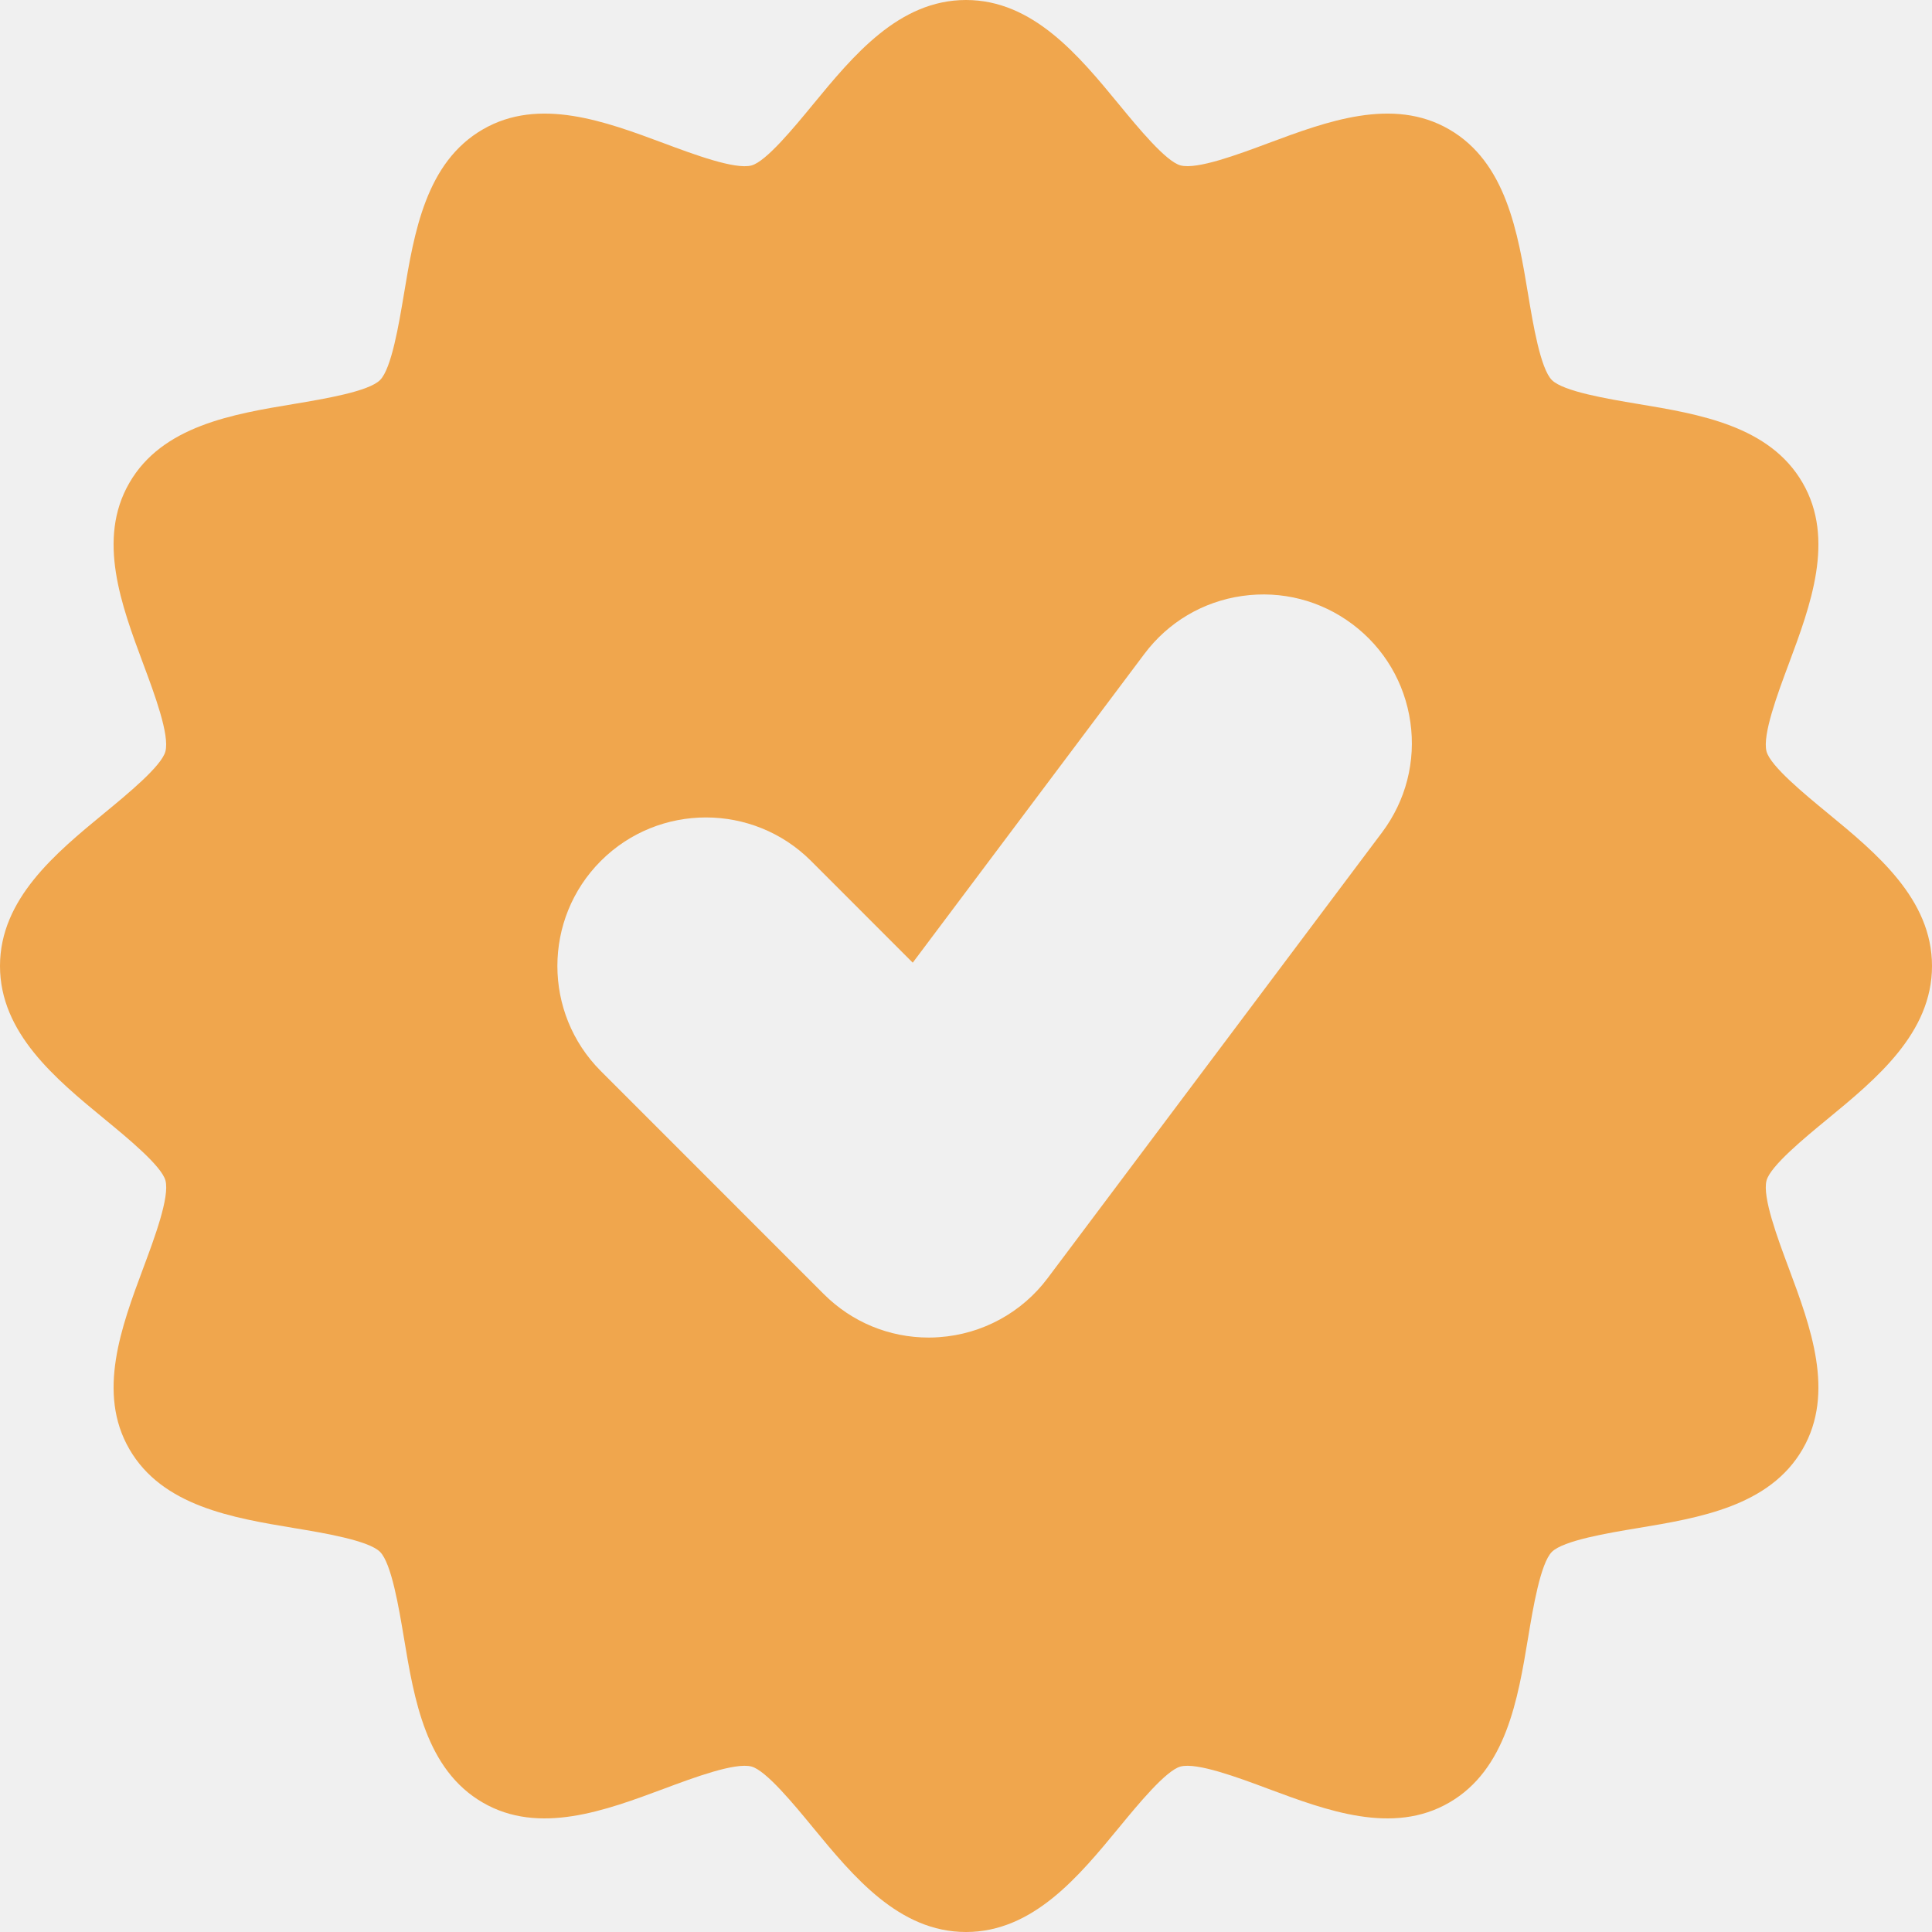
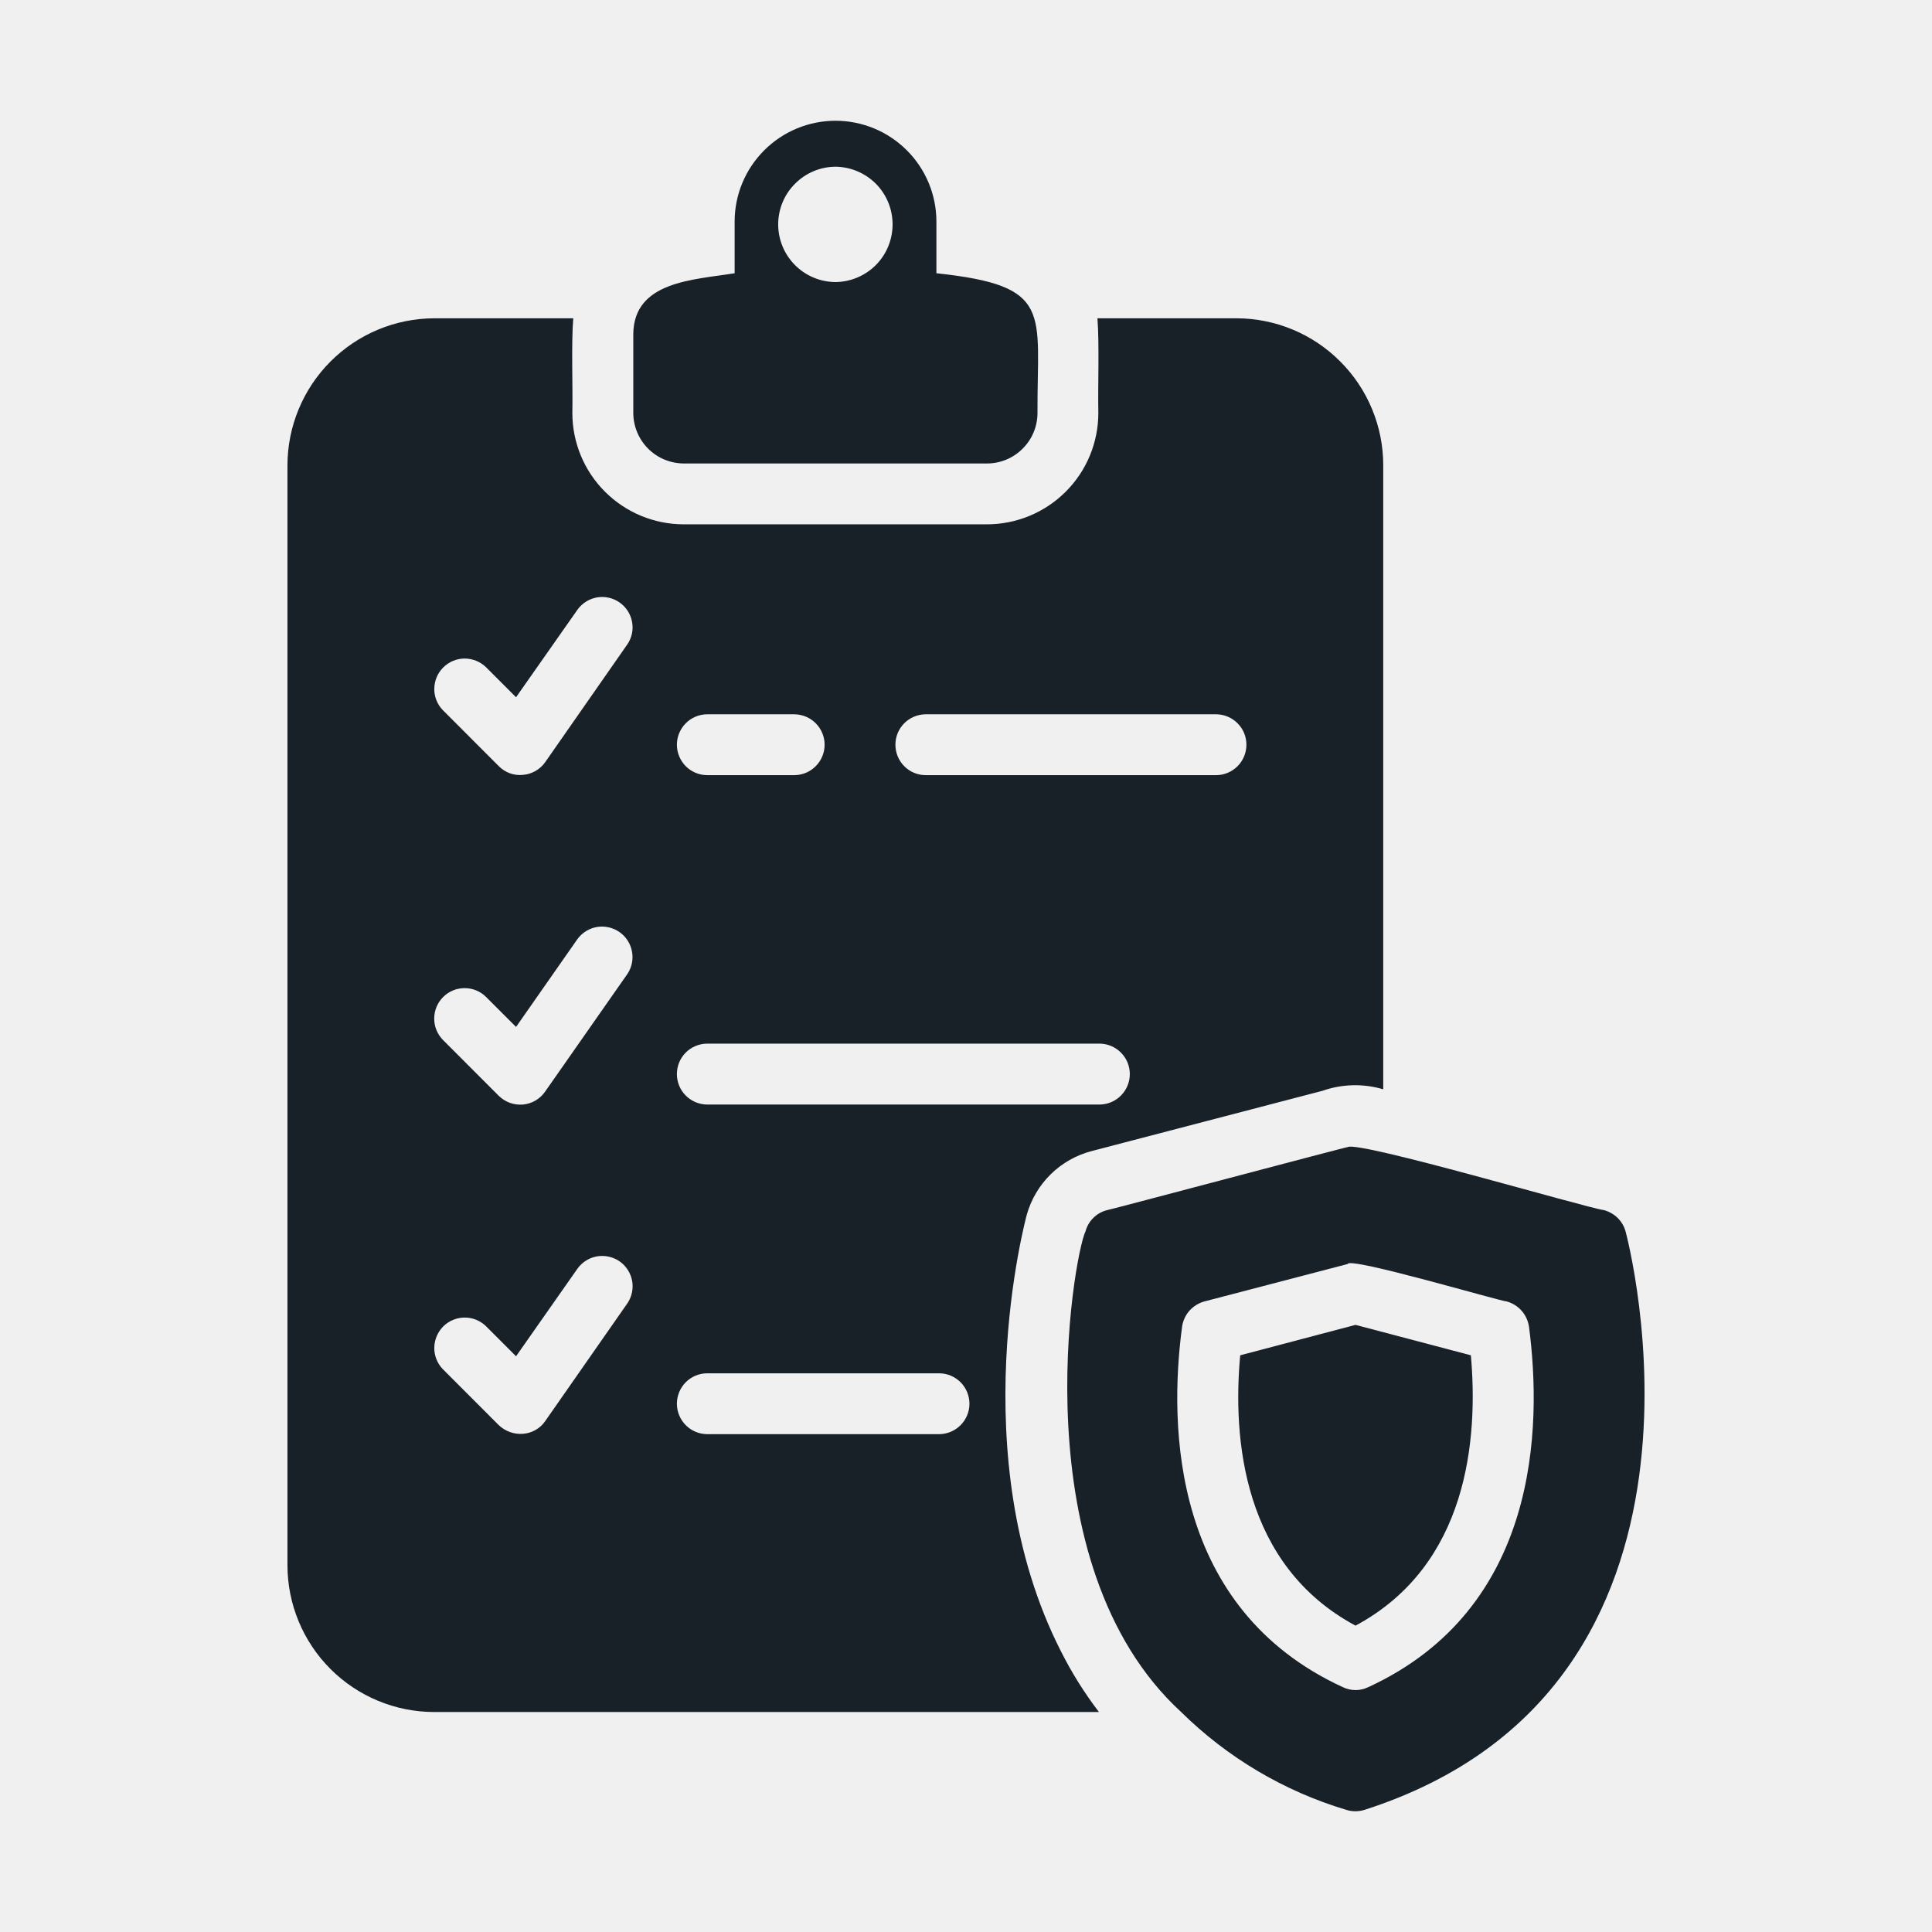
<svg xmlns="http://www.w3.org/2000/svg" width="28" height="28" viewBox="0 0 28 28" fill="none">
-   <g clip-path="url(#clip0_728_75)">
-     <path d="M26.483 11.78C26.155 11.51 25.659 11.103 25.602 10.891C25.539 10.653 25.762 10.055 25.925 9.619C26.24 8.773 26.598 7.814 26.125 6.998C25.648 6.172 24.63 6.002 23.731 5.853C23.303 5.781 22.657 5.674 22.491 5.508C22.326 5.343 22.218 4.697 22.147 4.269C21.998 3.37 21.828 2.352 21.002 1.875C20.186 1.402 19.227 1.76 18.381 2.075C17.945 2.238 17.347 2.461 17.109 2.397C16.897 2.341 16.49 1.845 16.22 1.517C15.635 0.806 14.972 0 14 0C13.028 0 12.365 0.806 11.78 1.517C11.51 1.845 11.103 2.341 10.891 2.398C10.653 2.461 10.055 2.238 9.619 2.075C8.773 1.76 7.814 1.402 6.998 1.875C6.172 2.352 6.002 3.37 5.853 4.269C5.781 4.697 5.674 5.343 5.508 5.508C5.343 5.674 4.697 5.781 4.269 5.853C3.37 6.002 2.352 6.172 1.875 6.998C1.402 7.814 1.76 8.773 2.075 9.619C2.238 10.055 2.461 10.653 2.397 10.891C2.341 11.103 1.845 11.51 1.517 11.78C0.806 12.365 0 13.028 0 14C0 14.972 0.806 15.635 1.517 16.22C1.845 16.49 2.341 16.897 2.398 17.109C2.461 17.347 2.238 17.945 2.075 18.381C1.76 19.227 1.402 20.186 1.875 21.002C2.352 21.828 3.37 21.998 4.269 22.147C4.697 22.218 5.343 22.326 5.508 22.491C5.674 22.657 5.781 23.303 5.853 23.731C6.002 24.63 6.172 25.648 6.998 26.125C7.813 26.598 8.773 26.24 9.619 25.925C10.055 25.762 10.654 25.539 10.891 25.602C11.103 25.659 11.51 26.155 11.78 26.483C12.365 27.194 13.028 28 14 28C14.972 28 15.635 27.194 16.22 26.483C16.49 26.155 16.897 25.659 17.109 25.602C17.347 25.539 17.945 25.762 18.381 25.925C19.227 26.24 20.186 26.598 21.002 26.125C21.828 25.648 21.998 24.63 22.147 23.731C22.218 23.303 22.326 22.657 22.491 22.491C22.657 22.326 23.303 22.218 23.731 22.147C24.63 21.998 25.648 21.828 26.125 21.002C26.598 20.186 26.24 19.227 25.925 18.381C25.762 17.945 25.539 17.347 25.602 17.109C25.659 16.897 26.155 16.49 26.483 16.22C27.194 15.635 28 14.972 28 14C28 13.028 27.194 12.365 26.483 11.78ZM20.031 12.062L15.184 18.523C14.81 19.023 14.237 19.335 13.614 19.379C13.564 19.383 13.512 19.385 13.461 19.385C12.886 19.385 12.345 19.161 11.938 18.754L8.708 15.523C7.868 14.683 7.868 13.317 8.708 12.477C9.548 11.637 10.914 11.637 11.754 12.477L13.228 13.952L16.585 9.477C16.93 9.017 17.434 8.718 18.003 8.637C18.573 8.556 19.14 8.701 19.6 9.046C20.06 9.391 20.358 9.895 20.44 10.465C20.521 11.034 20.376 11.601 20.031 12.062Z" fill="#F0A64D" />
-   </g>
-   <defs>
-     <clipPath id="clip0_728_75">
-       <rect width="28" height="28" fill="white" />
-     </clipPath>
-   </defs>
+   <path d="M23.558 17.843C23.537 17.769 23.497 17.703 23.442 17.649C23.387 17.596 23.319 17.558 23.245 17.538C22.978 17.502 19.678 16.527 19.531 16.625C19.548 16.612 16.149 17.517 16.046 17.538C15.971 17.556 15.903 17.594 15.848 17.648C15.793 17.701 15.753 17.768 15.733 17.843C15.555 18.209 14.781 22.666 17.118 24.812C17.788 25.472 18.608 25.959 19.509 26.229C19.596 26.257 19.691 26.257 19.778 26.229C25.327 24.446 23.576 17.909 23.558 17.843ZM19.831 24.451C19.773 24.479 19.71 24.494 19.646 24.494C19.581 24.494 19.518 24.479 19.46 24.451C16.99 23.313 16.937 20.692 17.131 19.232C17.142 19.146 17.179 19.064 17.236 18.998C17.294 18.933 17.369 18.885 17.453 18.862L19.531 18.319C19.547 18.209 21.741 18.858 21.834 18.861C21.919 18.884 21.995 18.931 22.053 18.997C22.111 19.063 22.148 19.145 22.16 19.232C22.35 20.692 22.301 23.313 19.831 24.451Z" fill="#182028" />
+   <path d="M19.645 19.201L17.974 19.642C17.863 20.847 18.009 22.682 19.645 23.56C21.282 22.682 21.423 20.847 21.317 19.642L19.645 19.201Z" fill="#182028" />
+   <path d="M9.91 6.717H14.304C14.498 6.717 14.684 6.64 14.821 6.502C14.959 6.365 15.036 6.179 15.036 5.985C15.029 4.518 15.276 4.142 13.571 3.96L13.571 3.21C13.571 2.823 13.416 2.451 13.142 2.178C12.868 1.904 12.496 1.75 12.109 1.75C11.722 1.75 11.35 1.904 11.076 2.178C10.802 2.451 10.647 2.823 10.647 3.21V3.96C10.05 4.057 9.189 4.074 9.178 4.838V5.985C9.179 6.179 9.256 6.364 9.393 6.502C9.53 6.639 9.716 6.716 9.91 6.717ZM12.107 2.416C12.327 2.418 12.538 2.507 12.694 2.663C12.849 2.82 12.936 3.031 12.936 3.252C12.936 3.473 12.849 3.684 12.694 3.841C12.538 3.997 12.327 4.086 12.107 4.088C11.886 4.086 11.676 3.997 11.521 3.841C11.365 3.684 11.278 3.472 11.278 3.252C11.278 3.032 11.365 2.82 11.521 2.664C11.676 2.507 11.886 2.418 12.107 2.416Z" fill="#182028" />
+   <path d="M14.881 17.604C14.944 17.382 15.063 17.18 15.228 17.018C15.393 16.856 15.597 16.741 15.821 16.682L19.165 15.809C19.449 15.709 19.758 15.701 20.047 15.787V6.744C20.047 6.179 19.823 5.638 19.424 5.239C19.026 4.839 18.485 4.614 17.921 4.613H15.905C15.934 4.996 15.91 5.602 15.918 5.985C15.918 6.413 15.748 6.824 15.445 7.126C15.142 7.429 14.731 7.599 14.303 7.599H9.91C9.481 7.599 9.071 7.429 8.768 7.126C8.465 6.824 8.295 6.413 8.295 5.985C8.303 5.612 8.278 4.989 8.308 4.613L6.292 4.613C5.728 4.615 5.188 4.84 4.789 5.24C4.391 5.639 4.167 6.18 4.166 6.744V22.686C4.167 23.25 4.391 23.79 4.79 24.189C5.188 24.587 5.729 24.811 6.292 24.812H15.927C15.716 24.536 15.531 24.241 15.375 23.93C13.933 21.098 14.868 17.657 14.881 17.604ZM13.412 10.352H17.629C17.745 10.354 17.856 10.401 17.937 10.484C18.019 10.566 18.064 10.677 18.064 10.793C18.064 10.909 18.019 11.02 17.937 11.103C17.856 11.185 17.745 11.233 17.629 11.234H13.412C13.296 11.233 13.185 11.186 13.104 11.103C13.022 11.021 12.977 10.909 12.977 10.793C12.977 10.677 13.022 10.566 13.104 10.483C13.185 10.401 13.296 10.354 13.412 10.352ZM10.245 10.352H11.515C11.631 10.354 11.742 10.401 11.823 10.483C11.905 10.566 11.951 10.677 11.951 10.793C11.951 10.909 11.905 11.021 11.823 11.103C11.742 11.186 11.631 11.233 11.515 11.234H10.245C10.129 11.233 10.018 11.185 9.937 11.103C9.856 11.02 9.81 10.909 9.81 10.793C9.81 10.677 9.856 10.566 9.937 10.484C10.018 10.401 10.129 10.354 10.245 10.352ZM10.245 15.125H15.94C16.056 15.127 16.166 15.174 16.247 15.257C16.329 15.339 16.374 15.45 16.374 15.566C16.374 15.682 16.329 15.793 16.247 15.876C16.166 15.959 16.056 16.006 15.94 16.008H10.245C10.129 16.006 10.018 15.959 9.937 15.876C9.855 15.794 9.81 15.682 9.81 15.566C9.81 15.45 9.855 15.339 9.937 15.256C10.018 15.174 10.129 15.127 10.245 15.125ZM9.093 18.888L7.902 20.595C7.866 20.648 7.818 20.692 7.762 20.724C7.706 20.756 7.644 20.775 7.58 20.78C7.516 20.785 7.451 20.776 7.39 20.754C7.329 20.732 7.274 20.698 7.227 20.653L6.416 19.841C6.336 19.757 6.292 19.646 6.294 19.53C6.296 19.415 6.343 19.305 6.424 19.223C6.506 19.142 6.617 19.096 6.732 19.095C6.848 19.094 6.959 19.139 7.042 19.219L7.479 19.656L8.37 18.385C8.438 18.291 8.539 18.228 8.653 18.208C8.767 18.189 8.884 18.215 8.979 18.28C9.074 18.346 9.139 18.447 9.161 18.561C9.182 18.674 9.158 18.792 9.093 18.888ZM9.093 14.115L7.902 15.818C7.866 15.871 7.818 15.916 7.762 15.949C7.706 15.982 7.644 16.002 7.579 16.008C7.515 16.013 7.45 16.005 7.389 15.983C7.328 15.961 7.273 15.925 7.227 15.88L6.416 15.068C6.336 14.984 6.291 14.873 6.293 14.757C6.294 14.641 6.341 14.53 6.423 14.449C6.505 14.367 6.616 14.321 6.732 14.321C6.848 14.32 6.959 14.365 7.042 14.446L7.479 14.883L8.37 13.608C8.439 13.515 8.541 13.453 8.654 13.434C8.768 13.416 8.885 13.443 8.979 13.509C9.073 13.575 9.138 13.675 9.159 13.789C9.181 13.902 9.157 14.019 9.093 14.115ZM9.093 9.337L7.902 11.045C7.866 11.097 7.818 11.141 7.762 11.173C7.706 11.205 7.644 11.225 7.58 11.23C7.516 11.237 7.45 11.229 7.389 11.207C7.328 11.184 7.273 11.149 7.227 11.102L6.416 10.29C6.336 10.207 6.292 10.095 6.294 9.98C6.296 9.864 6.342 9.754 6.424 9.673C6.506 9.591 6.617 9.545 6.732 9.544C6.848 9.544 6.959 9.588 7.042 9.668L7.479 10.105L8.37 8.835C8.438 8.741 8.539 8.678 8.653 8.658C8.767 8.639 8.884 8.665 8.979 8.731C9.073 8.797 9.139 8.897 9.16 9.011C9.182 9.124 9.158 9.241 9.093 9.337ZM13.615 20.785H10.245C10.129 20.783 10.018 20.736 9.937 20.653C9.856 20.571 9.81 20.46 9.81 20.344C9.81 20.228 9.856 20.117 9.937 20.034C10.018 19.952 10.129 19.904 10.245 19.903H13.615C13.731 19.904 13.841 19.952 13.923 20.034C14.004 20.117 14.05 20.228 14.05 20.344C14.05 20.46 14.004 20.571 13.923 20.653C13.841 20.736 13.731 20.783 13.615 20.785Z" fill="#182028" />
</svg>
